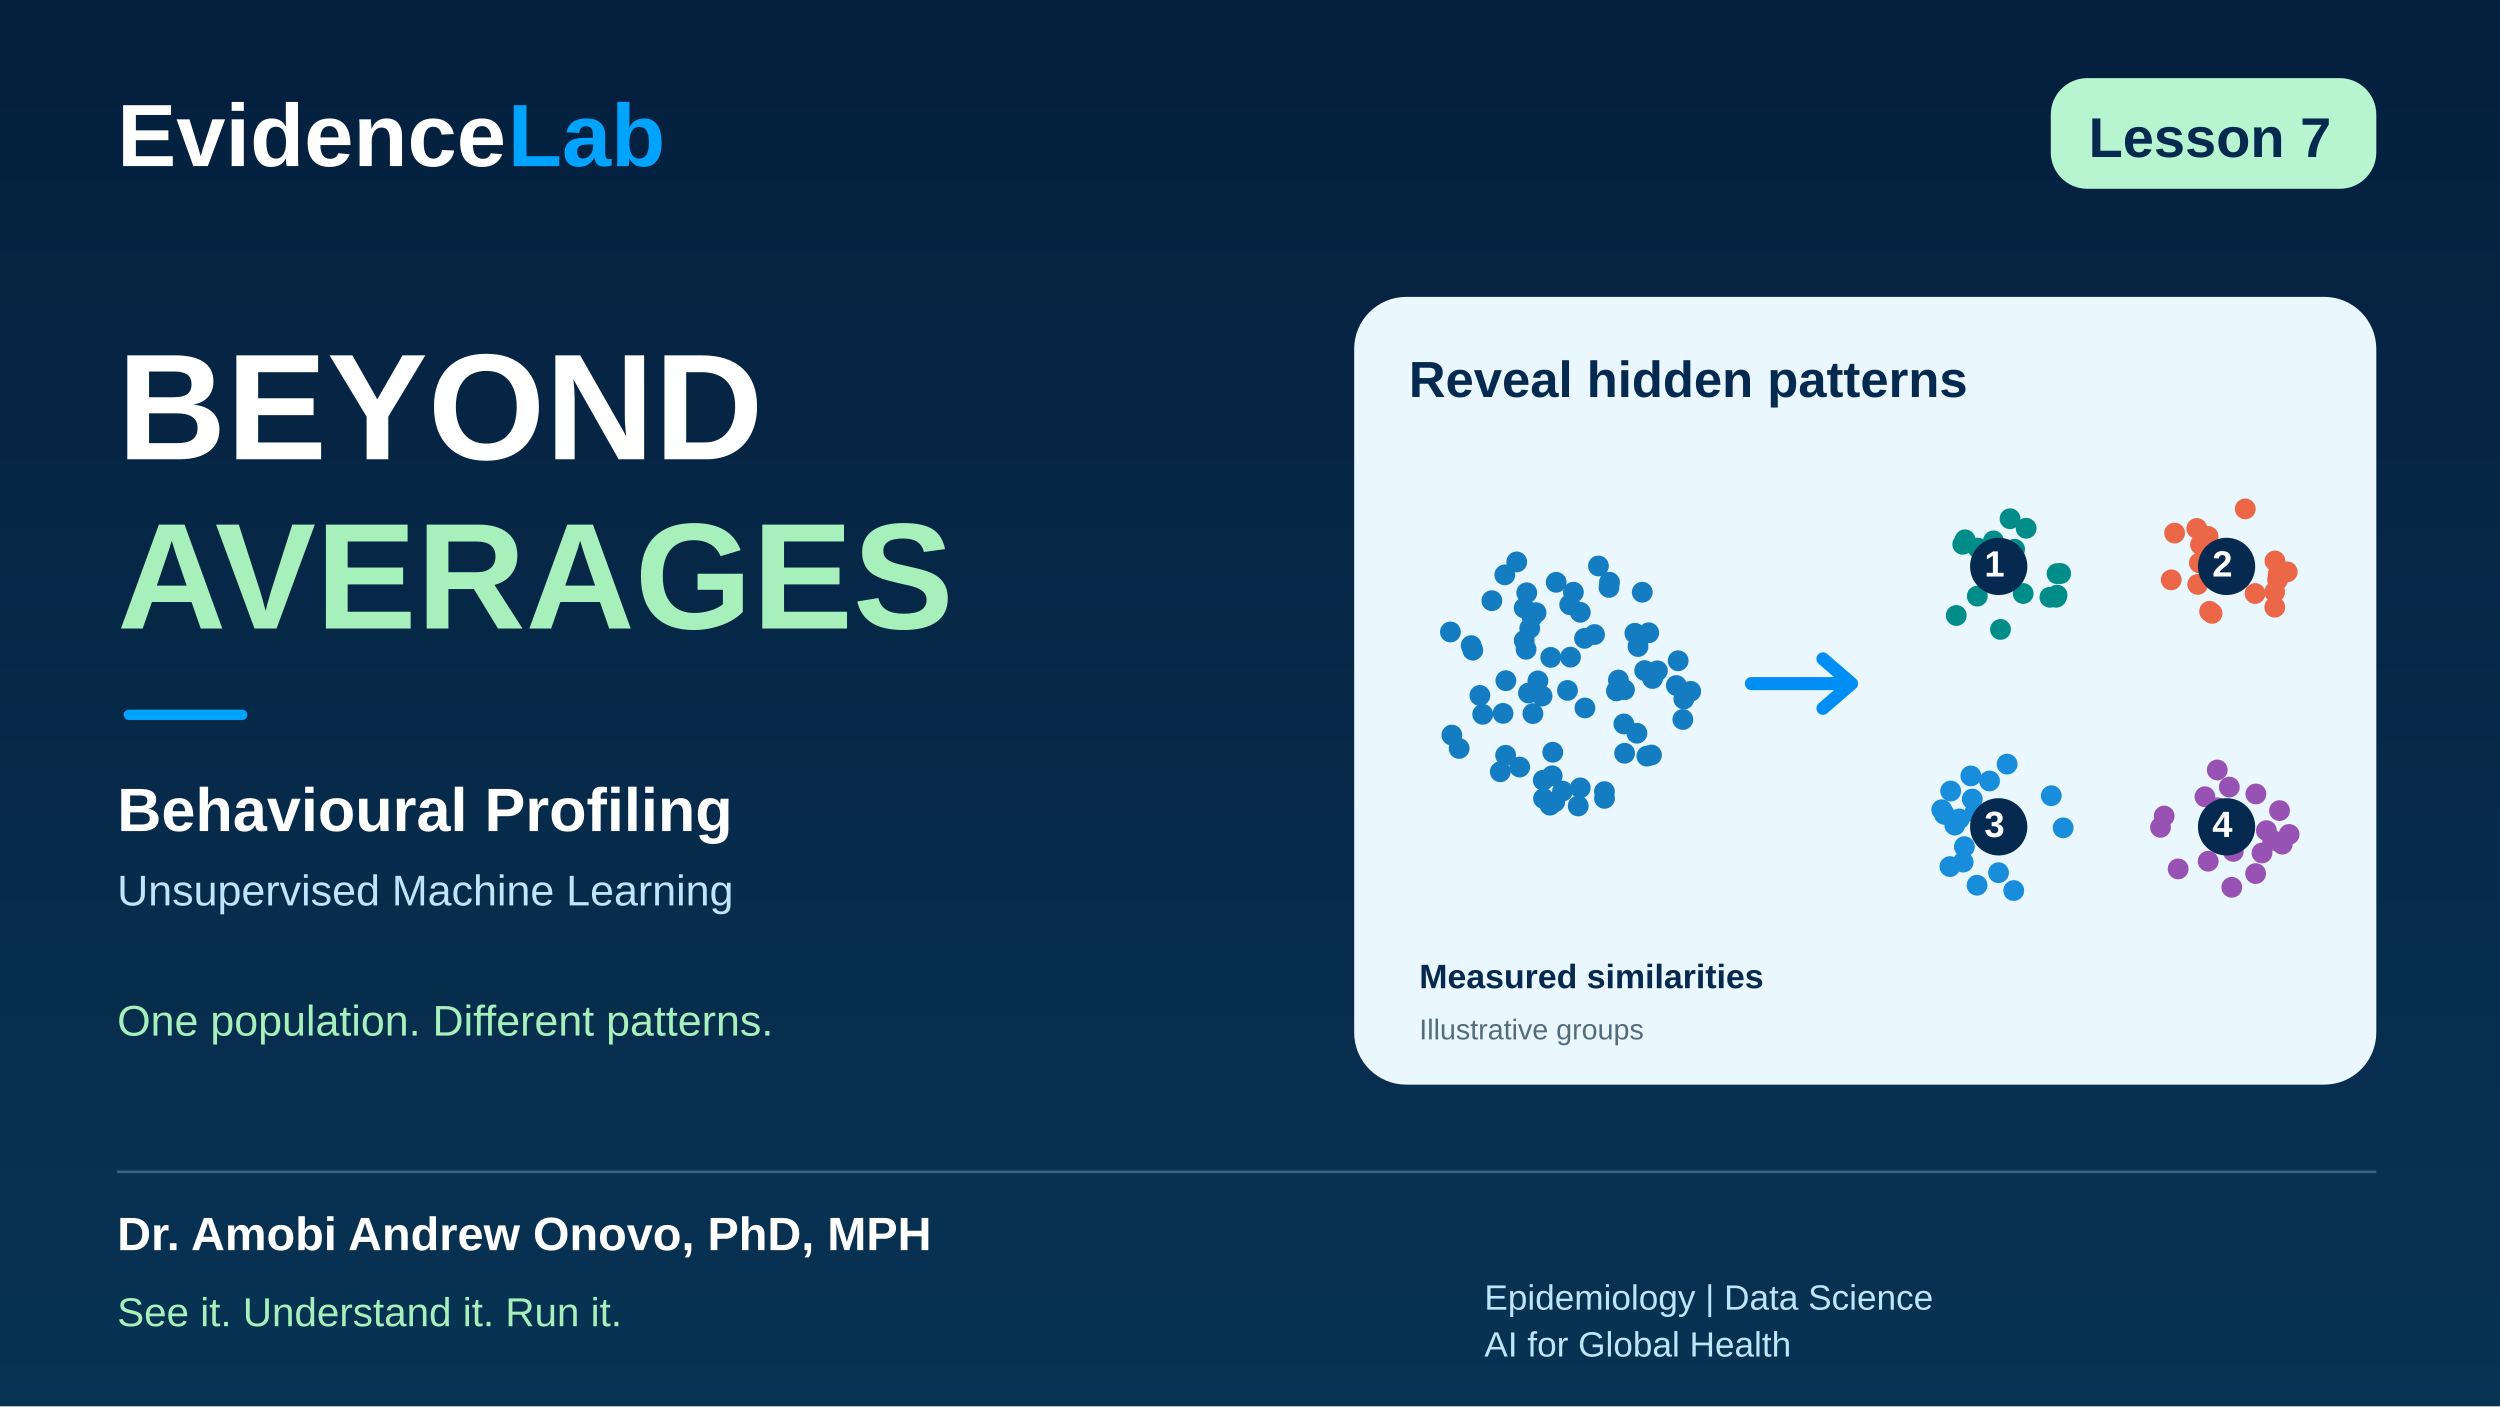
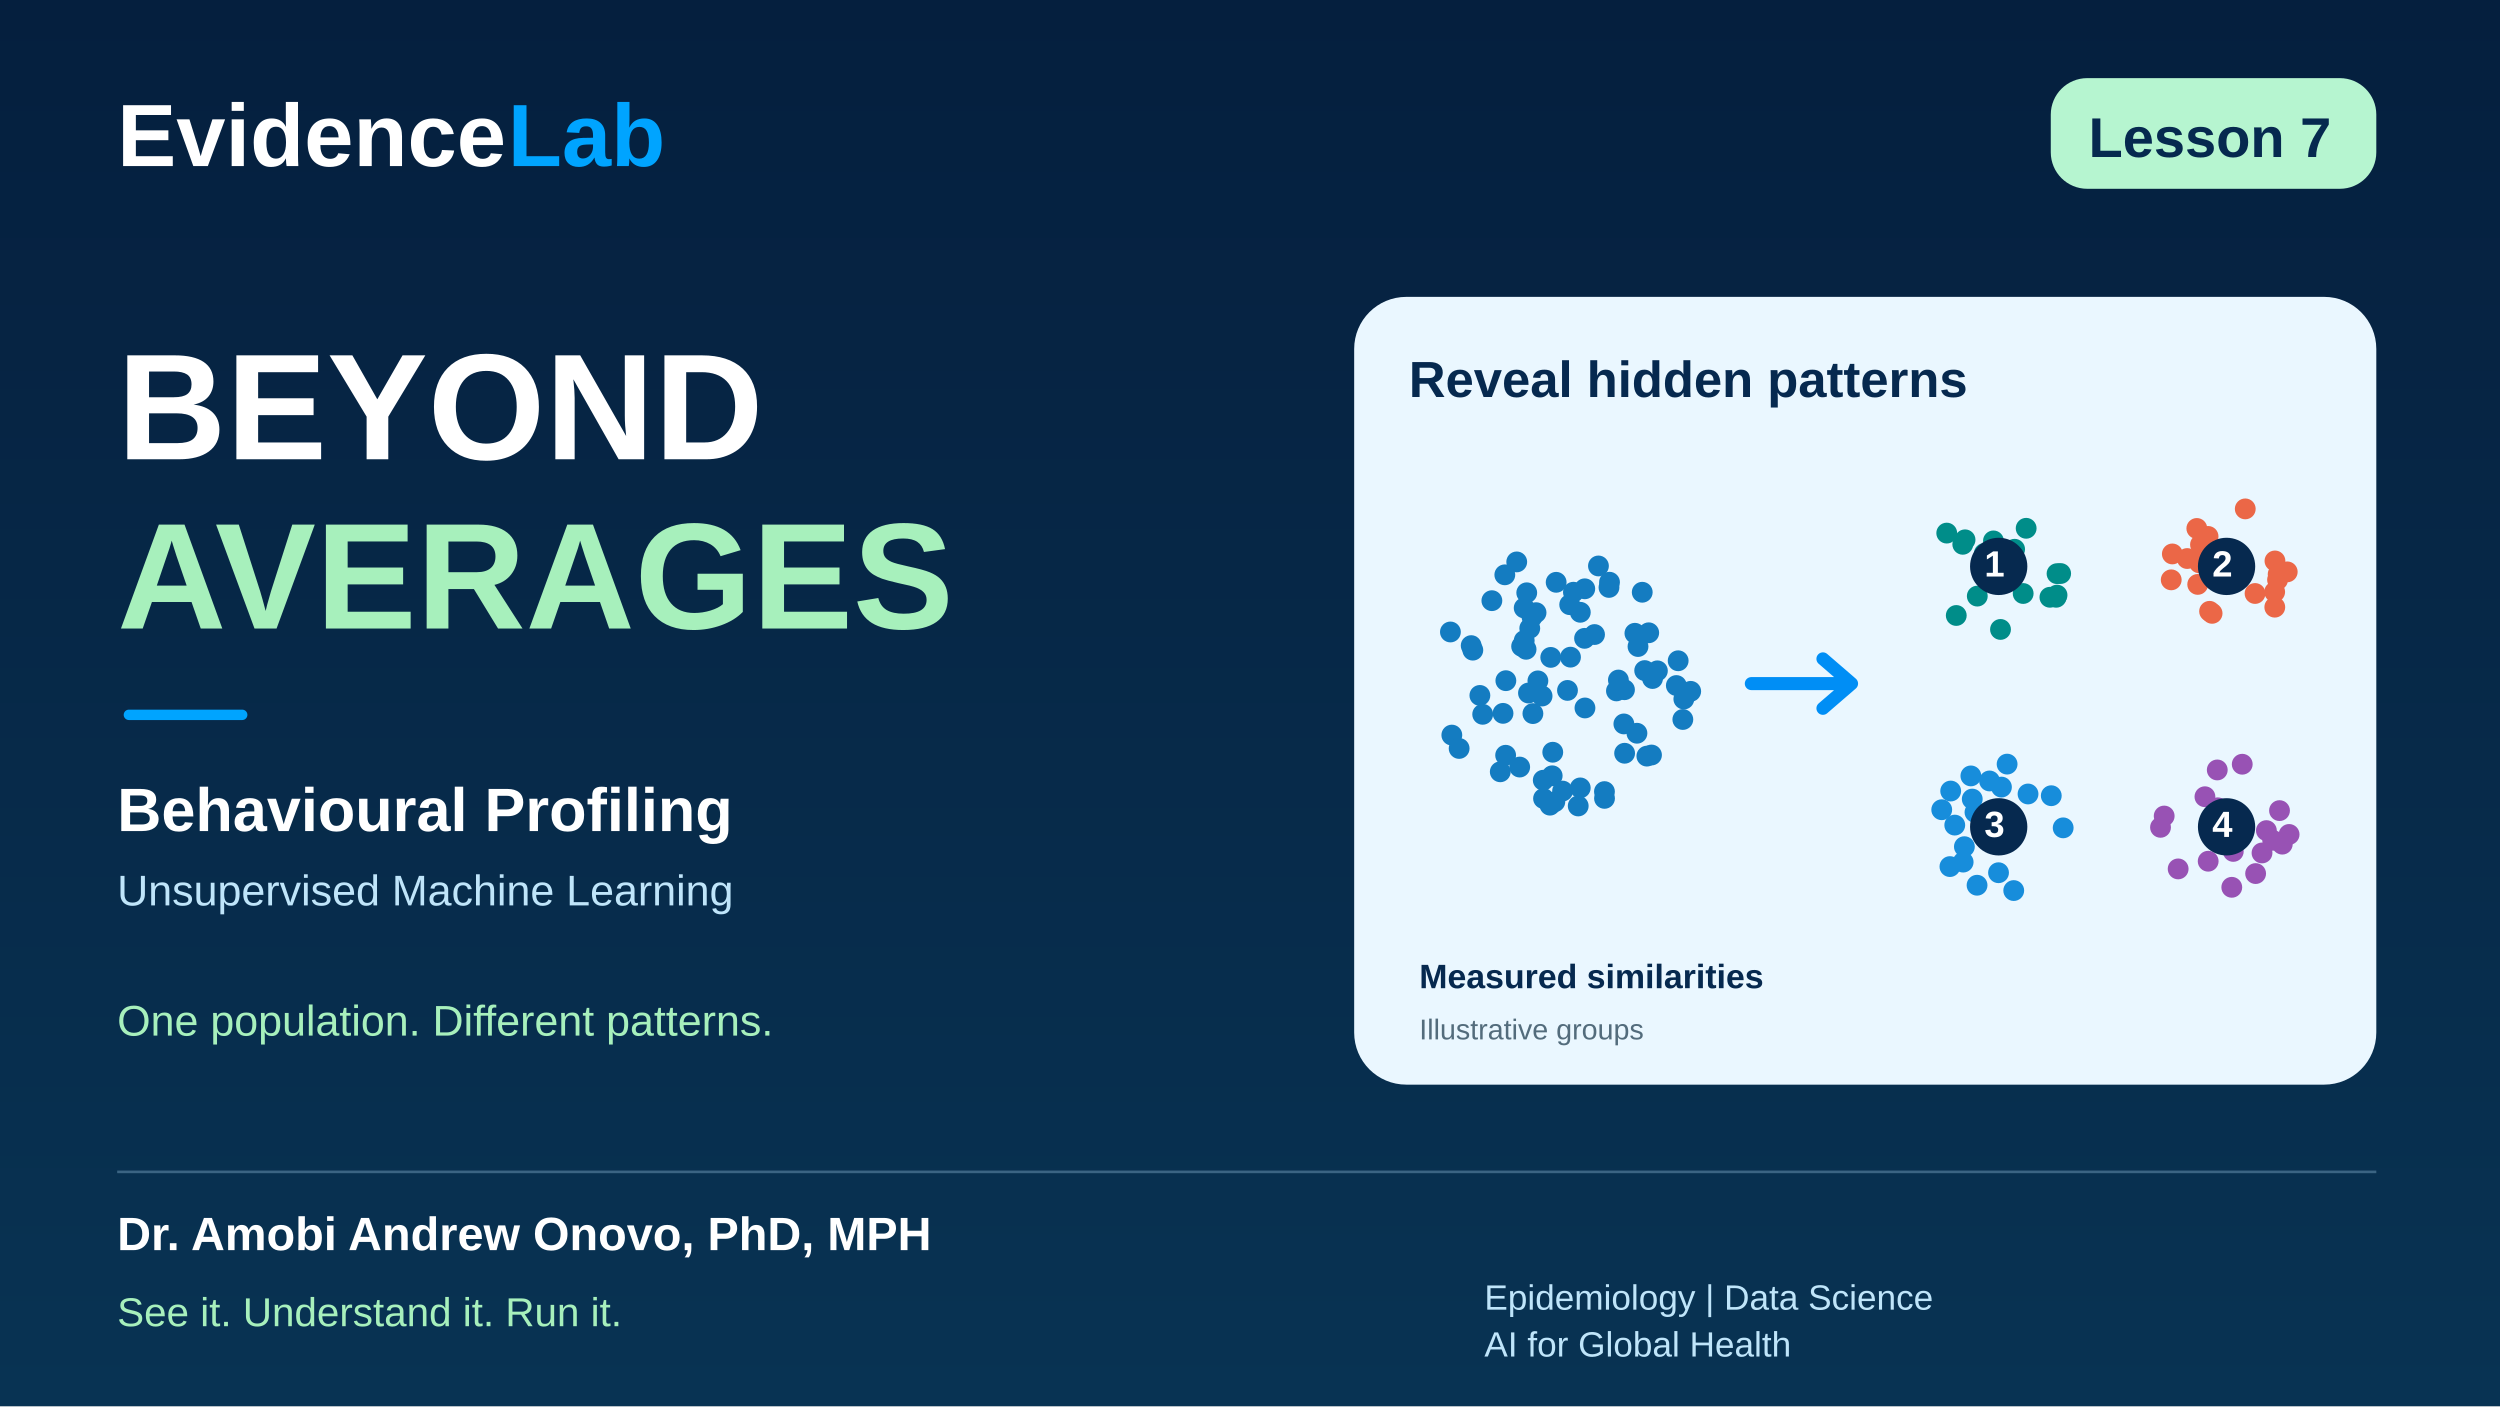
<svg xmlns="http://www.w3.org/2000/svg" width="1920" height="1080" viewBox="0 0 1920 1080">
  <defs>
    <linearGradient id="navy" x2="0" y2="1">
      <stop stop-color="#051F3E" />
      <stop offset="1" stop-color="#083353" />
    </linearGradient>
  </defs>
  <rect width="1920" height="1080" fill="url(#navy)" />
  <text x="90" y="127.56" font-family="Arial,sans-serif" font-size="68" font-weight="700" fill="#FFFFFF">Evidence</text>
  <text x="390.0" y="127.56" font-family="Arial,sans-serif" font-size="68" font-weight="700" fill="#00A4FF">Lab</text>
  <rect x="1575" y="60" width="250" height="85" rx="28" fill="#B6F5D0" />
  <text x="1604" y="120.56" font-family="Arial,sans-serif" font-size="43" font-weight="700" fill="#06294F">Lesson 7</text>
  <text x="90" y="352.72" font-family="Arial,sans-serif" font-size="116" font-weight="700" fill="#FFFFFF">BEYOND</text>
  <text x="90" y="482.72" font-family="Arial,sans-serif" font-size="116" font-weight="700" fill="#A7F0BC">AVERAGES</text>
  <rect x="95" y="545" width="95" height="8" rx="4" fill="#00A4FF" />
  <text x="90" y="638.24" font-family="Arial,sans-serif" font-size="47" font-weight="700" fill="#FFFFFF">Behavioural Profiling</text>
  <text x="90" y="695.36" font-family="Arial,sans-serif" font-size="33" font-weight="400" fill="#BFE5FA">Unsupervised Machine Learning</text>
  <text x="90" y="795.36" font-family="Arial,sans-serif" font-size="33" font-weight="400" fill="#A7F0BC">One population. Different patterns.</text>
  <rect x="1040" y="228" width="785" height="605" rx="40" fill="#EAF7FF" />
  <text x="1082" y="304.88" font-family="Arial,sans-serif" font-size="39" font-weight="700" fill="#06294F">Reveal hidden patterns</text>
  <circle cx="1185.22" cy="599.21" r="8" fill="#147CC1" />
  <circle cx="1136.55" cy="534.09" r="8" fill="#147CC1" />
  <circle cx="1287.43" cy="526.49" r="8" fill="#147CC1" />
  <circle cx="1293.19" cy="536.85" r="8" fill="#147CC1" />
  <circle cx="1227.61" cy="434.66" r="8" fill="#147CC1" />
  <circle cx="1266.22" cy="485.98" r="8" fill="#147CC1" />
  <circle cx="1255.61" cy="486.36" r="8" fill="#147CC1" />
  <circle cx="1174.86" cy="482.56" r="8" fill="#147CC1" />
  <circle cx="1156.33" cy="580.04" r="8" fill="#147CC1" />
  <circle cx="1206.14" cy="504.70" r="8" fill="#147CC1" />
  <circle cx="1181.10" cy="522.91" r="8" fill="#147CC1" />
  <circle cx="1261.24" cy="454.85" r="8" fill="#147CC1" />
  <circle cx="1154.32" cy="547.86" r="8" fill="#147CC1" />
  <circle cx="1113.92" cy="485.36" r="8" fill="#147CC1" />
  <circle cx="1155.70" cy="441.46" r="8" fill="#147CC1" />
  <circle cx="1269.15" cy="521.10" r="8" fill="#147CC1" />
  <circle cx="1152.21" cy="592.74" r="8" fill="#147CC1" />
  <circle cx="1192.08" cy="595.81" r="8" fill="#147CC1" />
  <circle cx="1190.39" cy="618.37" r="8" fill="#147CC1" />
  <circle cx="1131.13" cy="499.32" r="8" fill="#147CC1" />
  <circle cx="1115.01" cy="564.55" r="8" fill="#147CC1" />
  <circle cx="1177.27" cy="548.04" r="8" fill="#147CC1" />
  <circle cx="1236.10" cy="447.15" r="8" fill="#147CC1" />
  <circle cx="1272.88" cy="515.20" r="8" fill="#147CC1" />
  <circle cx="1120.62" cy="574.81" r="8" fill="#147CC1" />
  <circle cx="1298.46" cy="530.95" r="8" fill="#147CC1" />
  <circle cx="1268.35" cy="579.85" r="8" fill="#147CC1" />
  <circle cx="1156.50" cy="522.76" r="8" fill="#147CC1" />
  <circle cx="1292.42" cy="552.57" r="8" fill="#147CC1" />
  <circle cx="1129.87" cy="495.84" r="8" fill="#147CC1" />
  <circle cx="1205.53" cy="464.39" r="8" fill="#147CC1" />
  <circle cx="1247.60" cy="529.71" r="8" fill="#147CC1" />
  <circle cx="1288.83" cy="507.47" r="8" fill="#147CC1" />
  <circle cx="1185.44" cy="613.27" r="8" fill="#147CC1" />
  <circle cx="1257.99" cy="496.53" r="8" fill="#147CC1" />
  <circle cx="1200.06" cy="607.54" r="8" fill="#147CC1" />
  <circle cx="1242.93" cy="522.26" r="8" fill="#147CC1" />
  <circle cx="1263.12" cy="515.00" r="8" fill="#147CC1" />
  <circle cx="1232.27" cy="613.15" r="8" fill="#147CC1" />
  <circle cx="1167.12" cy="589.10" r="8" fill="#147CC1" />
  <circle cx="1247.71" cy="578.50" r="8" fill="#147CC1" />
  <circle cx="1170.59" cy="491.95" r="8" fill="#147CC1" />
  <circle cx="1173.87" cy="532.24" r="8" fill="#147CC1" />
  <circle cx="1184.33" cy="534.55" r="8" fill="#147CC1" />
  <circle cx="1170.57" cy="466.91" r="8" fill="#147CC1" />
  <circle cx="1224.60" cy="487.33" r="8" fill="#147CC1" />
  <circle cx="1235.70" cy="451.15" r="8" fill="#147CC1" />
  <circle cx="1192.52" cy="577.72" r="8" fill="#147CC1" />
  <circle cx="1213.64" cy="605.11" r="8" fill="#147CC1" />
  <circle cx="1190.98" cy="504.88" r="8" fill="#147CC1" />
  <circle cx="1203.83" cy="530.24" r="8" fill="#147CC1" />
  <circle cx="1145.76" cy="461.32" r="8" fill="#147CC1" />
  <circle cx="1208.39" cy="454.83" r="8" fill="#147CC1" />
  <circle cx="1194.12" cy="615.73" r="8" fill="#147CC1" />
  <circle cx="1176.60" cy="473.85" r="8" fill="#147CC1" />
  <circle cx="1164.85" cy="431.55" r="8" fill="#147CC1" />
  <circle cx="1195.13" cy="447.21" r="8" fill="#147CC1" />
  <circle cx="1172.03" cy="498.66" r="8" fill="#147CC1" />
  <circle cx="1217.25" cy="543.72" r="8" fill="#147CC1" />
  <circle cx="1257.17" cy="563.13" r="8" fill="#147CC1" />
  <circle cx="1179.69" cy="470.53" r="8" fill="#147CC1" />
  <circle cx="1232.22" cy="607.95" r="8" fill="#147CC1" />
  <circle cx="1241.43" cy="530.62" r="8" fill="#147CC1" />
  <circle cx="1212.07" cy="618.98" r="8" fill="#147CC1" />
  <circle cx="1172.54" cy="455.26" r="8" fill="#147CC1" />
  <circle cx="1213.68" cy="470.24" r="8" fill="#147CC1" />
  <circle cx="1216.94" cy="490.25" r="8" fill="#147CC1" />
  <circle cx="1247.13" cy="555.98" r="8" fill="#147CC1" />
  <circle cx="1264.80" cy="580.70" r="8" fill="#147CC1" />
  <circle cx="1138.71" cy="548.59" r="8" fill="#147CC1" />
-   <circle cx="1543.72" cy="398.38" r="8" fill="#008D89" />
-   <circle cx="1518.99" cy="420.93" r="8" fill="#008D89" />
+   <circle cx="1217.11" cy="452.20" r="8" fill="#147CC1" />
+   <circle cx="1168.61" cy="496.40" r="8" fill="#147CC1" />
  <circle cx="1579.80" cy="457.05" r="8" fill="#008D89" />
  <circle cx="1556.09" cy="405.73" r="8" fill="#008D89" />
  <circle cx="1507.41" cy="418.02" r="8" fill="#008D89" />
  <circle cx="1530.97" cy="415.42" r="8" fill="#008D89" />
  <circle cx="1536.39" cy="483.41" r="8" fill="#008D89" />
  <circle cx="1553.79" cy="455.81" r="8" fill="#008D89" />
  <circle cx="1582.58" cy="440.47" r="8" fill="#008D89" />
  <circle cx="1547.23" cy="421.83" r="8" fill="#008D89" />
  <circle cx="1579.81" cy="440.56" r="8" fill="#008D89" />
  <circle cx="1579.13" cy="458.71" r="8" fill="#008D89" />
  <circle cx="1509.16" cy="414.58" r="8" fill="#008D89" />
  <circle cx="1518.56" cy="457.81" r="8" fill="#008D89" />
  <circle cx="1574.33" cy="458.70" r="8" fill="#008D89" />
  <circle cx="1531.88" cy="439.80" r="8" fill="#008D89" />
  <circle cx="1502.41" cy="472.69" r="8" fill="#008D89" />
  <circle cx="1523.98" cy="425.04" r="8" fill="#008D89" />
+   <circle cx="1529.67" cy="430.96" r="8" fill="#008D89" />
+   <circle cx="1495.10" cy="409.42" r="8" fill="#008D89" />
  <circle cx="1535.00" cy="435.00" r="22" fill="#06294F" />
  <text x="1524" y="442.76" font-family="Arial,sans-serif" font-size="28" font-weight="700" fill="#FFFFFF">1</text>
-   <circle cx="1704.67" cy="430.96" r="8" fill="#EB6747" />
-   <circle cx="1670.10" cy="409.42" r="8" fill="#EB6747" />
  <circle cx="1731.88" cy="455.80" r="8" fill="#EB6747" />
  <circle cx="1689.13" cy="432.28" r="8" fill="#EB6747" />
  <circle cx="1749.16" cy="445.31" r="8" fill="#EB6747" />
  <circle cx="1698.89" cy="471.05" r="8" fill="#EB6747" />
  <circle cx="1747.04" cy="466.31" r="8" fill="#EB6747" />
  <circle cx="1746.95" cy="454.58" r="8" fill="#EB6747" />
  <circle cx="1747.17" cy="430.81" r="8" fill="#EB6747" />
  <circle cx="1667.50" cy="445.32" r="8" fill="#EB6747" />
  <circle cx="1749.62" cy="441.00" r="8" fill="#EB6747" />
  <circle cx="1689.99" cy="418.28" r="8" fill="#EB6747" />
  <circle cx="1687.16" cy="405.86" r="8" fill="#EB6747" />
  <circle cx="1724.36" cy="390.83" r="8" fill="#EB6747" />
  <circle cx="1756.60" cy="439.20" r="8" fill="#EB6747" />
  <circle cx="1695.79" cy="411.97" r="8" fill="#EB6747" />
  <circle cx="1696.96" cy="469.49" r="8" fill="#EB6747" />
  <circle cx="1687.85" cy="448.82" r="8" fill="#EB6747" />
+   <circle cx="1668.36" cy="425.43" r="8" fill="#EB6747" />
+   <circle cx="1679.77" cy="428.95" r="8" fill="#EB6747" />
  <circle cx="1710.00" cy="435.00" r="22" fill="#06294F" />
  <text x="1699" y="442.76" font-family="Arial,sans-serif" font-size="28" font-weight="700" fill="#FFFFFF">2</text>
-   <circle cx="1493.36" cy="625.43" r="8" fill="#178DDB" />
-   <circle cx="1504.77" cy="628.95" r="8" fill="#178DDB" />
  <circle cx="1514.69" cy="613.69" r="8" fill="#178DDB" />
  <circle cx="1575.38" cy="611.11" r="8" fill="#178DDB" />
  <circle cx="1516.78" cy="623.84" r="8" fill="#178DDB" />
  <circle cx="1534.87" cy="670.25" r="8" fill="#178DDB" />
  <circle cx="1546.55" cy="683.95" r="8" fill="#178DDB" />
  <circle cx="1541.46" cy="586.84" r="8" fill="#178DDB" />
  <circle cx="1507.70" cy="662.10" r="8" fill="#178DDB" />
  <circle cx="1491.25" cy="621.87" r="8" fill="#178DDB" />
  <circle cx="1508.65" cy="650.25" r="8" fill="#178DDB" />
  <circle cx="1513.63" cy="595.90" r="8" fill="#178DDB" />
  <circle cx="1497.55" cy="665.54" r="8" fill="#178DDB" />
  <circle cx="1501.26" cy="633.68" r="8" fill="#178DDB" />
  <circle cx="1527.97" cy="599.78" r="8" fill="#178DDB" />
  <circle cx="1518.38" cy="679.86" r="8" fill="#178DDB" />
  <circle cx="1498.13" cy="607.52" r="8" fill="#178DDB" />
  <circle cx="1584.52" cy="635.79" r="8" fill="#178DDB" />
+   <circle cx="1557.53" cy="609.78" r="8" fill="#178DDB" />
+   <circle cx="1537.11" cy="604.48" r="8" fill="#178DDB" />
  <circle cx="1535.00" cy="635.00" r="22" fill="#06294F" />
  <text x="1524" y="642.76" font-family="Arial,sans-serif" font-size="28" font-weight="700" fill="#FFFFFF">3</text>
-   <circle cx="1732.53" cy="609.78" r="8" fill="#9852B4" />
-   <circle cx="1712.11" cy="604.48" r="8" fill="#9852B4" />
  <circle cx="1732.32" cy="670.90" r="8" fill="#9852B4" />
  <circle cx="1740.59" cy="637.90" r="8" fill="#9852B4" />
  <circle cx="1702.86" cy="591.32" r="8" fill="#9852B4" />
  <circle cx="1752.79" cy="648.31" r="8" fill="#9852B4" />
  <circle cx="1758.03" cy="640.86" r="8" fill="#9852B4" />
  <circle cx="1693.39" cy="611.89" r="8" fill="#9852B4" />
  <circle cx="1695.88" cy="661.42" r="8" fill="#9852B4" />
  <circle cx="1737.23" cy="655.07" r="8" fill="#9852B4" />
  <circle cx="1714.01" cy="681.45" r="8" fill="#9852B4" />
  <circle cx="1659.28" cy="635.39" r="8" fill="#9852B4" />
  <circle cx="1715.16" cy="653.89" r="8" fill="#9852B4" />
  <circle cx="1662.09" cy="626.71" r="8" fill="#9852B4" />
  <circle cx="1750.67" cy="622.55" r="8" fill="#9852B4" />
  <circle cx="1745.42" cy="645.35" r="8" fill="#9852B4" />
  <circle cx="1703.19" cy="620.39" r="8" fill="#9852B4" />
  <circle cx="1672.82" cy="667.32" r="8" fill="#9852B4" />
+   <circle cx="1702.32" cy="643.72" r="8" fill="#9852B4" />
+   <circle cx="1722.04" cy="586.93" r="8" fill="#9852B4" />
  <circle cx="1710.00" cy="635.00" r="22" fill="#06294F" />
  <text x="1699" y="642.76" font-family="Arial,sans-serif" font-size="28" font-weight="700" fill="#FFFFFF">4</text>
  <path d="M1345 525H1422M1400 506L1422 525L1400 544" fill="none" stroke="#008EF5" stroke-width="10" stroke-linecap="round" stroke-linejoin="round" />
  <text x="1090" y="758.92" font-family="Arial,sans-serif" font-size="26" font-weight="700" fill="#06294F">Measured similarities</text>
  <text x="1090" y="798.24" font-family="Arial,sans-serif" font-size="22" font-weight="400" fill="#536C7C">Illustrative groups</text>
  <path d="M90 900H1825" stroke="#3B6483" stroke-width="2" />
  <text x="90" y="960.12" font-family="Arial,sans-serif" font-size="36" font-weight="700" fill="#FFFFFF">Dr. Amobi Andrew Onovo, PhD, MPH</text>
  <text x="90" y="1018.52" font-family="Arial,sans-serif" font-size="31" font-weight="400" fill="#A7F0BC">See it. Understand it. Run it.</text>
  <text x="1140" y="1005.84" font-family="Arial,sans-serif" font-size="27" font-weight="400" fill="#BFE5FA">Epidemiology | Data Science</text>
  <text x="1140" y="1041.84" font-family="Arial,sans-serif" font-size="27" font-weight="400" fill="#BFE5FA">AI for Global Health</text>
</svg>
